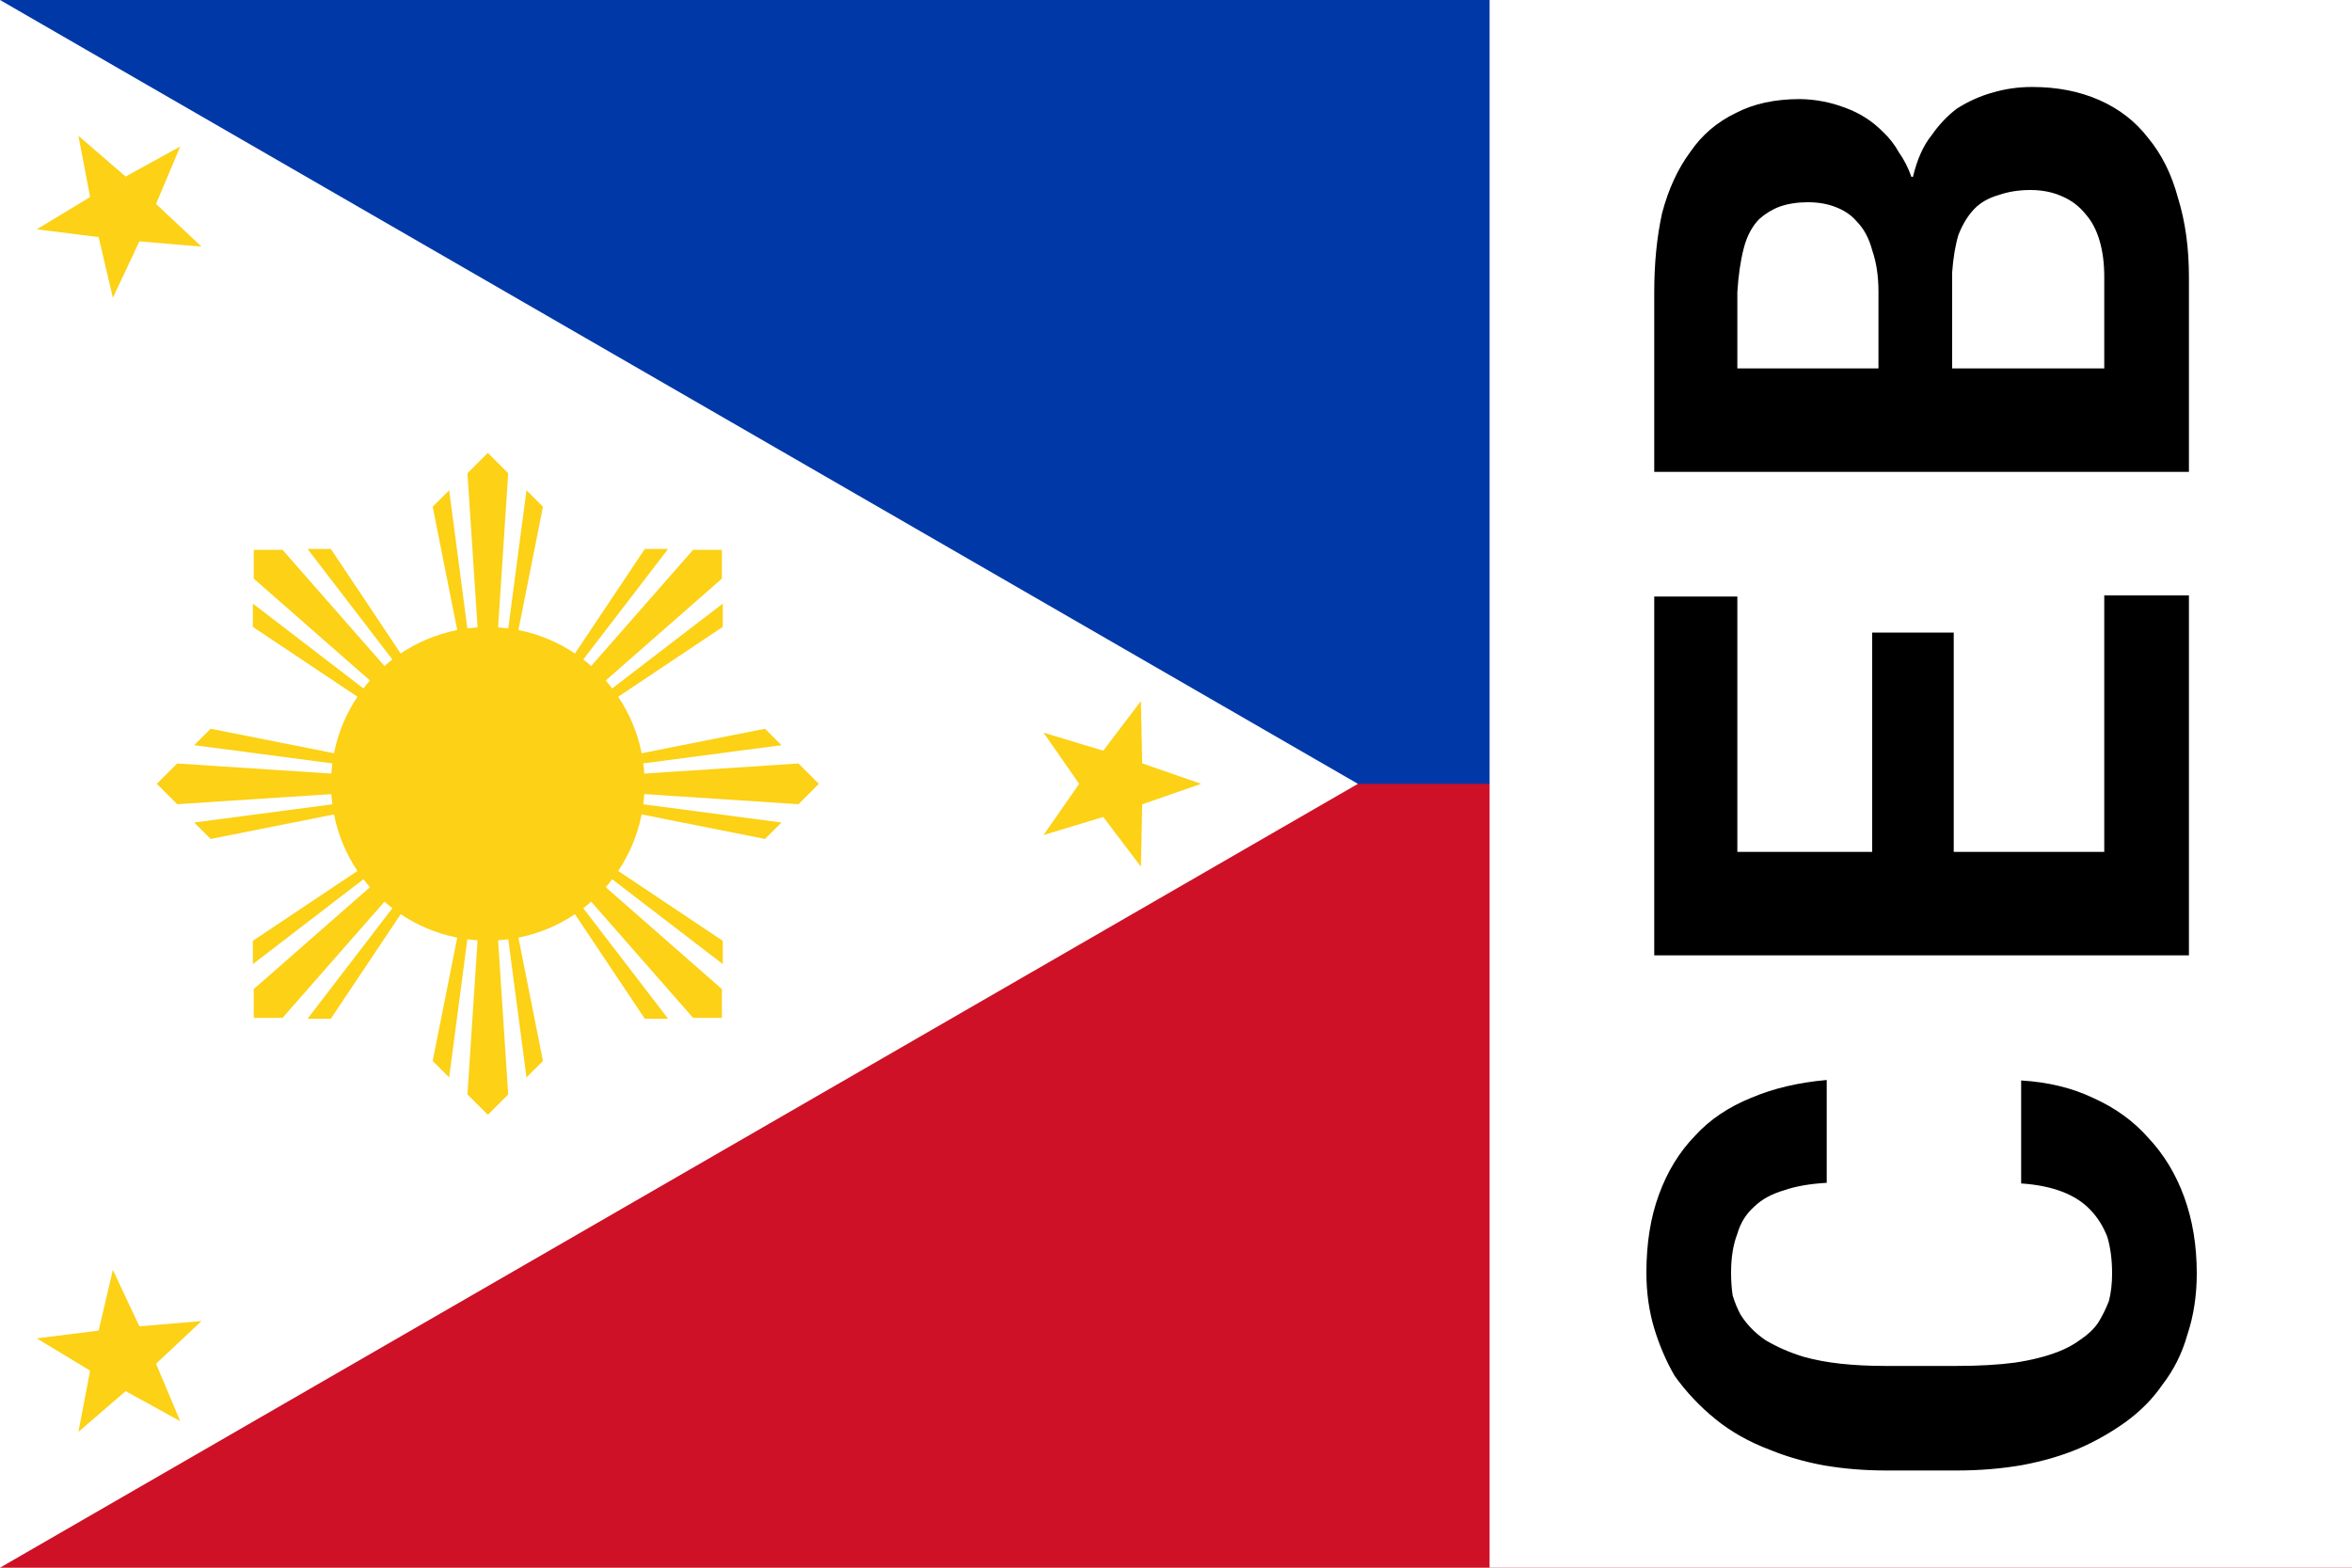
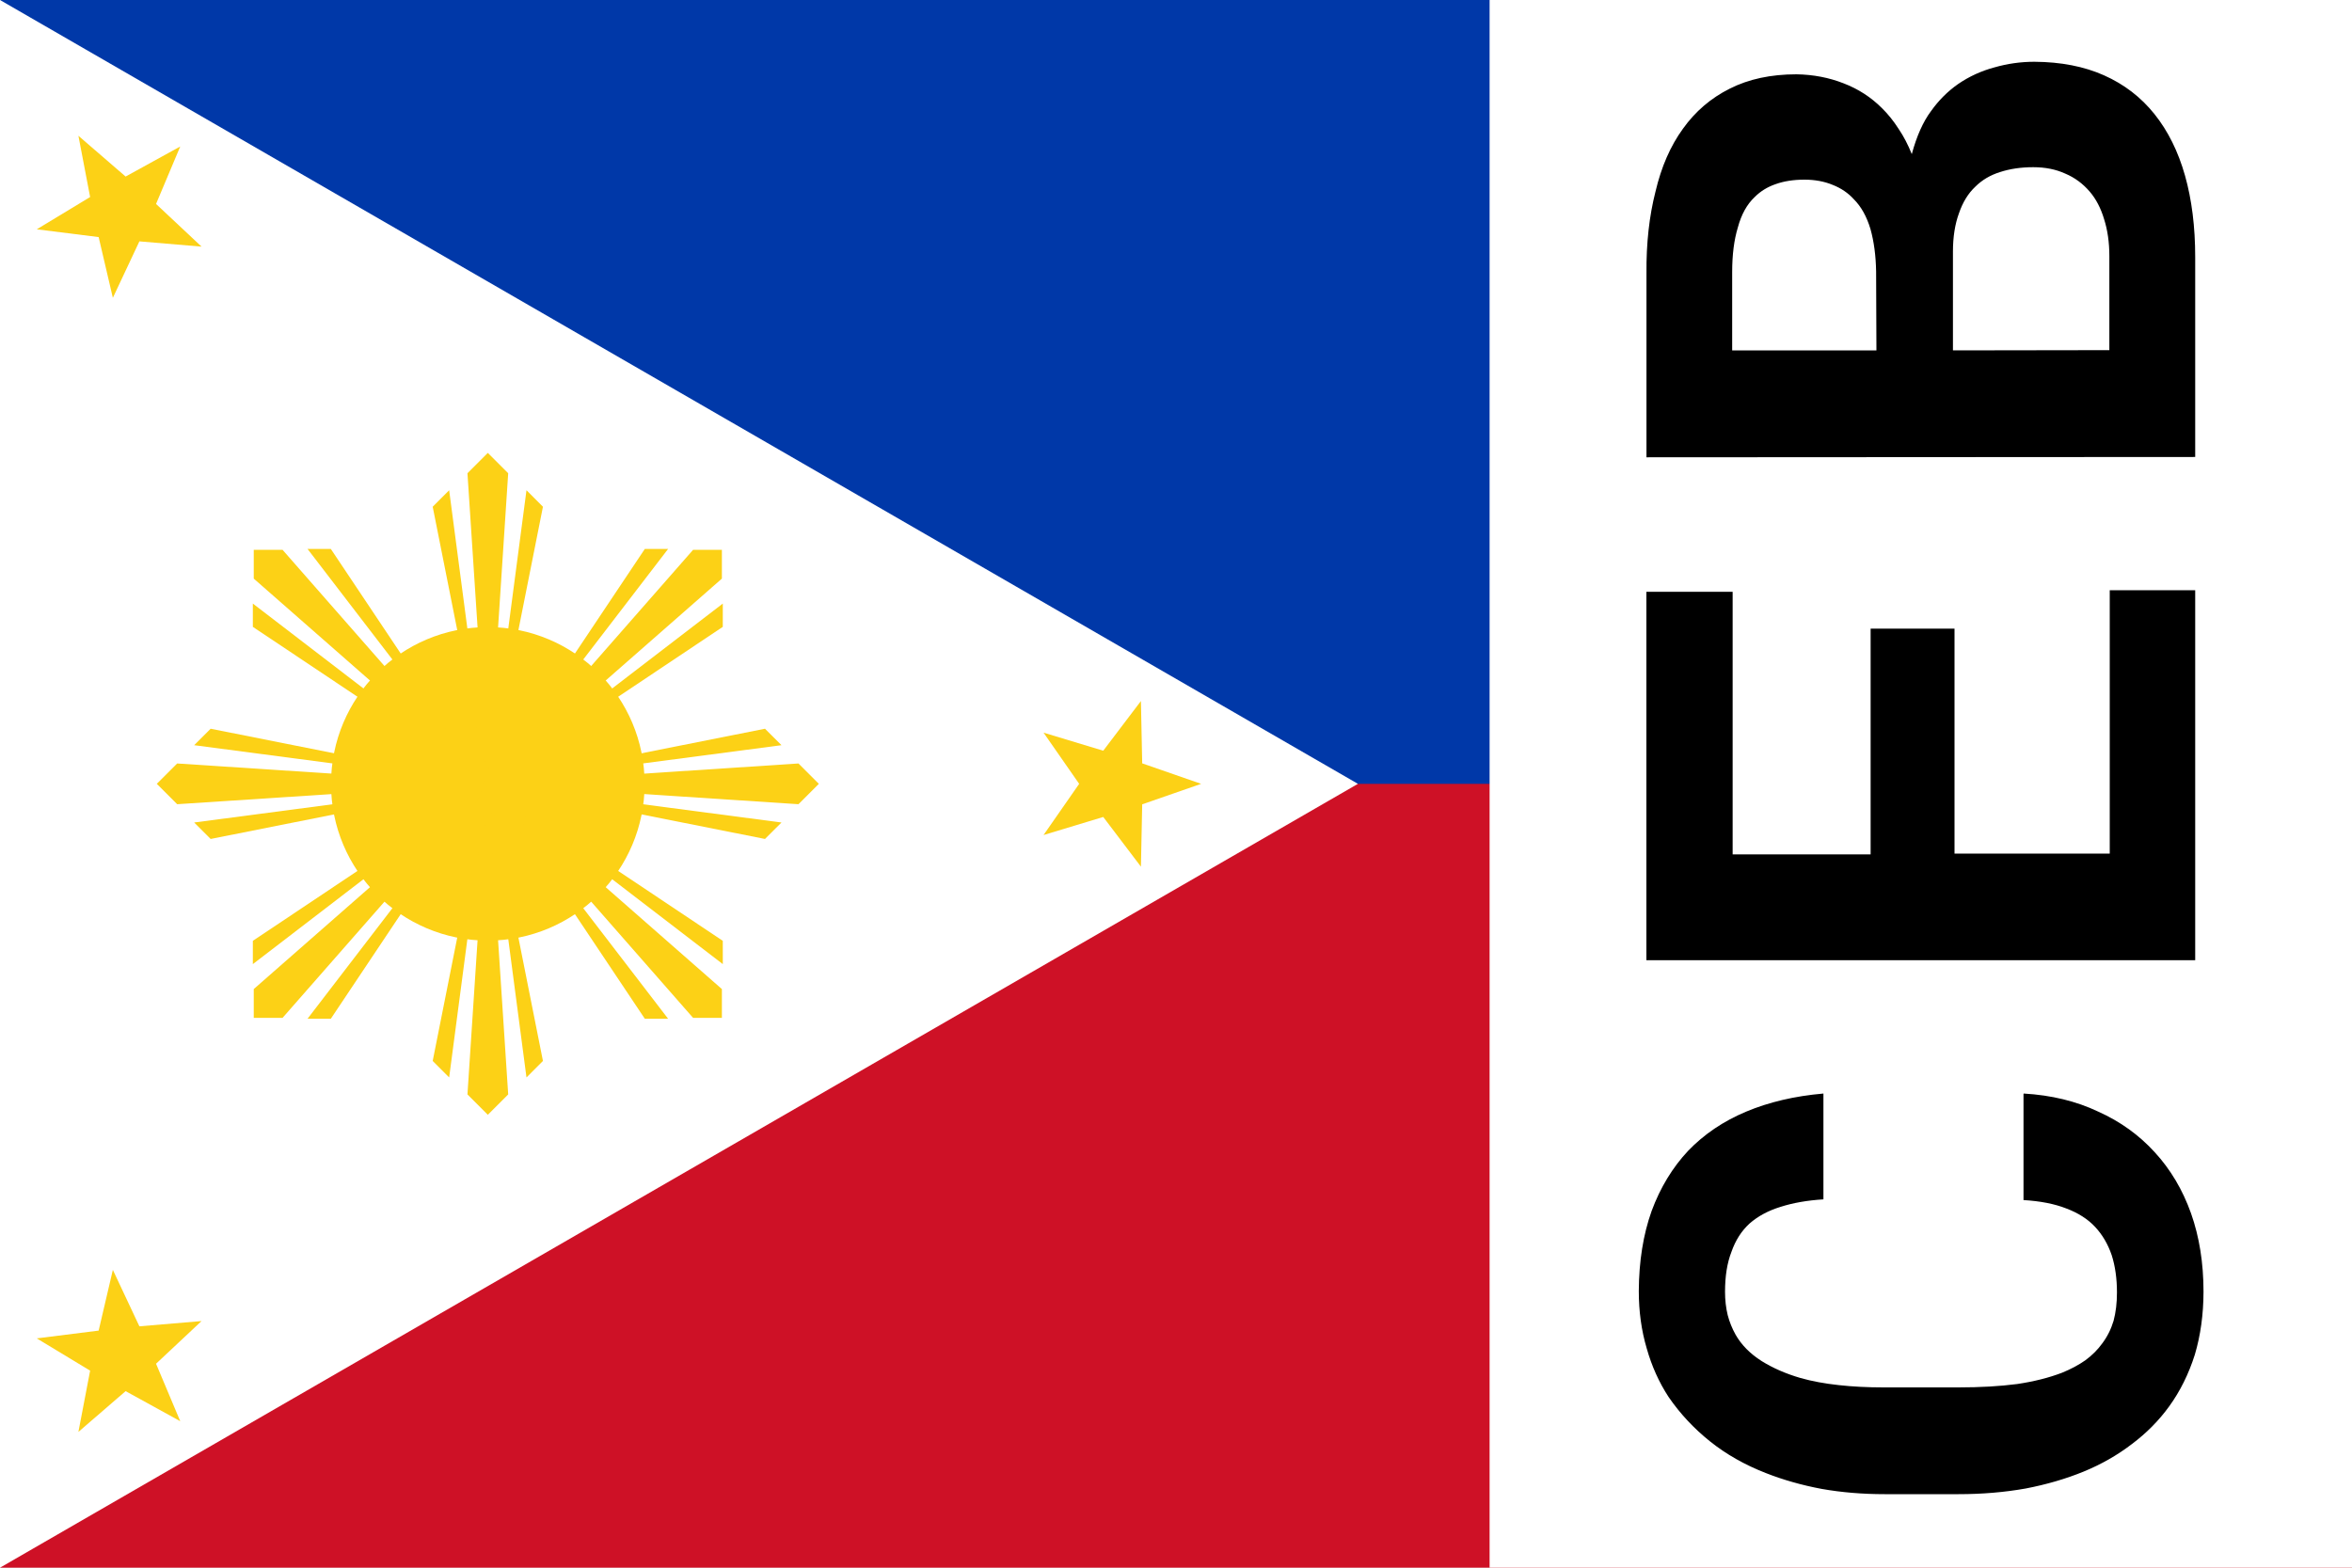
<svg xmlns="http://www.w3.org/2000/svg" width="30" height="20">
  <symbol id="tgl" width="30" height="20" fill="#fcd116" viewBox="-28 -45 135 90">
    <path d="m-28-45h180V0L0 44z" fill="#0038a8" />
    <path d="m0 0h152v45H-28z" fill="#ce1126" />
    <path d="m49.942 0L-28 45v-90z" fill="#fff" />
    <circle r="9" />
    <g id="c">
      <g id="b">
        <path id="a" d="m0 0-3.164-15.909.945-.946zl-1.169-17.831L0-19l1.169 1.169zl2.219-16.855.945.946z" />
        <use transform="scale(-1)" href="#a" />
      </g>
      <use transform="rotate(90)" href="#b" />
    </g>
    <use transform="rotate(45)" href="#c" />
    <path id="d" d="m40.942 0-3.382 1.176-.073 3.579-2.163-2.853-3.427 1.037 2.045-2.939-2.045-2.939 3.427 1.037 2.163-2.853.073 3.579z" />
    <use transform="rotate(120,-2.019,0)" href="#d" />
    <use transform="rotate(240,-2.019,0)" href="#d" />
  </symbol>
  <use href="#tgl" />
  <path d="M19 0h11v20H19z" fill="#fff" />
-   <path transform="matrix(0 -.2.2 0 0 0)" d="m-68.92 128.9h-6.57q-.1 1.5-.52 2.6t-1.15 1.8q-.72.7-1.75 1.1-1.03.3-2.32.3-.96 0-1.75-.2-.78-.3-1.41-.7-.58-.4-1.05-1.1-.45-.6-.77-1.4-.47-1.2-.71-2.8-.21-1.6-.21-3.7v-4.6q0-1.5.14-2.8t.45-2.4q.4-1.3 1.05-2.4.68-1 1.64-1.6.56-.3 1.22-.5.68-.1 1.45-.1 1.45 0 2.48.4 1.05.3 1.75 1.1.68.7 1.03 1.9.38 1.1.47 2.7h6.56q-.24-2.7-1.13-4.8-.89-2.2-2.43-3.6-1.55-1.5-3.75-2.3-2.17-.8-4.98-.8-1.9 0-3.56.5-1.64.5-3.02 1.3-1.54 1.1-2.76 2.6t-1.97 3.5q-.65 1.6-.98 3.4-.33 1.9-.33 4v4.5q0 2.2.35 4.2.38 2 1.06 3.6.7 1.6 1.71 3 1.03 1.4 2.34 2.3 1.42 1.1 3.2 1.6 1.8.6 3.91.6 2.67 0 4.87-.8t3.79-2.3q1.59-1.4 2.53-3.5.96-2 1.12-4.6zm28.57-4.3v-5.2h-13.99v-8.6h16.29v-5.3h-22.89v34.1h22.96v-5.4h-16.36v-9.6zm10.25 15h12.43q2.81 0 5.05-.7 2.25-.6 3.819-1.9 1.568-1.2 2.41-3.1.843-1.9.843-4.3 0-1.3-.351-2.5-.328-1.2-1.03-2.3-.679-.9-1.685-1.6-.983-.8-2.666-1.2v-.1q.86-.3 1.566-.8.726-.4 1.287-1 1.03-1 1.545-2.4.538-1.4.562-2.9 0-2.4-.89-4.1-.866-1.8-2.481-2.9-1.619-1.2-3.909-1.8-2.27-.5-5.05-.5h-11.45zm6.6-15.1h6.13q1.38.1 2.39.4 1.01.4 1.64 1t.91 1.6q.31.9.31 2t-.4 2q-.38.9-1.13 1.5-.67.6-1.7.9-1.01.3-2.3.3h-5.85zm0-4.7v-9h4.87q1.59.1 2.76.4 1.19.3 1.9 1 .53.6.79 1.3.28.8.28 1.8t-.32 1.8q-.31.8-.89 1.3-.71.7-1.85 1-1.15.4-2.65.4z" />
+   <symbol id="C">
+     <path d="m9.04 5.81h-1.35q-.019.32-.106.543-.086.23-.236.37-.15.14-.361.212-.21.067-.476.067-.2 0-.361-.043-.16-.048-.288-.144-.12-.086-.216-.216-.091-.13-.159-.298-.096-.25-.144-.572-.043-.33-.043-.75v-.952q0-.31.029-.572.029-.27.091-.49.082-.28.216-.495.14-.22.336-.332.12-.067.25-.101.14-.034.298-.034.3 0 .51.082.22.077.361.231.14.16.212.394.077.24.096.548h1.35q-.048-.55-.231-.986t-.5-.74q-.32-.3-.769-.466-.45-.16-1.02-.163-.39 0-.731.101-.34.096-.62.279-.32.22-.567.529t-.404.712q-.13.33-.202.712-.067.38-.067.803v.942q0 .45.072.856.077.4.216.74.14.34.351.615.21.28.481.476.29.21.659.327.37.11.803.111.55 0 1-.159.45-.16.779-.462.33-.3.519-.721.2-.42.231-.952z" />
+   </symbol>
+   <symbol id="E">
+     <path d="m8.48 4.93v-1.07h-2.88v-1.76h3.35v-1.1h-4.7v7h4.72v-1.09h-3.36v-1.98z" />
+   </symbol>
+   <symbol id="B">
+     <path d="m4.17 8h2.55q.58 0 1.04-.13.46-.13.784-.389t.495-.644q.17-.38.173-.889 0-.26-.072-.51-.067-.25-.212-.462-.14-.2-.346-.346-.2-.15-.548-.245.18-.072.322-.168.15-.096.264-.212.21-.21.317-.49.11-.28.115-.601 0-.49-.183-.851-.18-.36-.51-.596-.33-.24-.803-.351-.47-.12-1.04-.115h-2.35zm1.36-3.09h1.26q.28 0 .49.077.21.072.337.207.13.13.188.317.062.19.062.423 0 .23-.082.409-.076.18-.23.312-.14.12-.351.183-.21.067-.471.067h-1.2zm0-.976v-1.84h1q.33 0 .567.072.25.067.39.216.11.11.163.264.058.16.058.37 0 .2-.067.361-.063.16-.183.269-.14.14-.38.212-.24.067-.543.072z" />
+   </symbol>
+   <g transform="rotate(-90 15 -5)">
+     <use x="-13" href="#C" />
+     <use x="-6.5" href="#E" />
+     <use href="#B" />
+   </g>
</svg>
